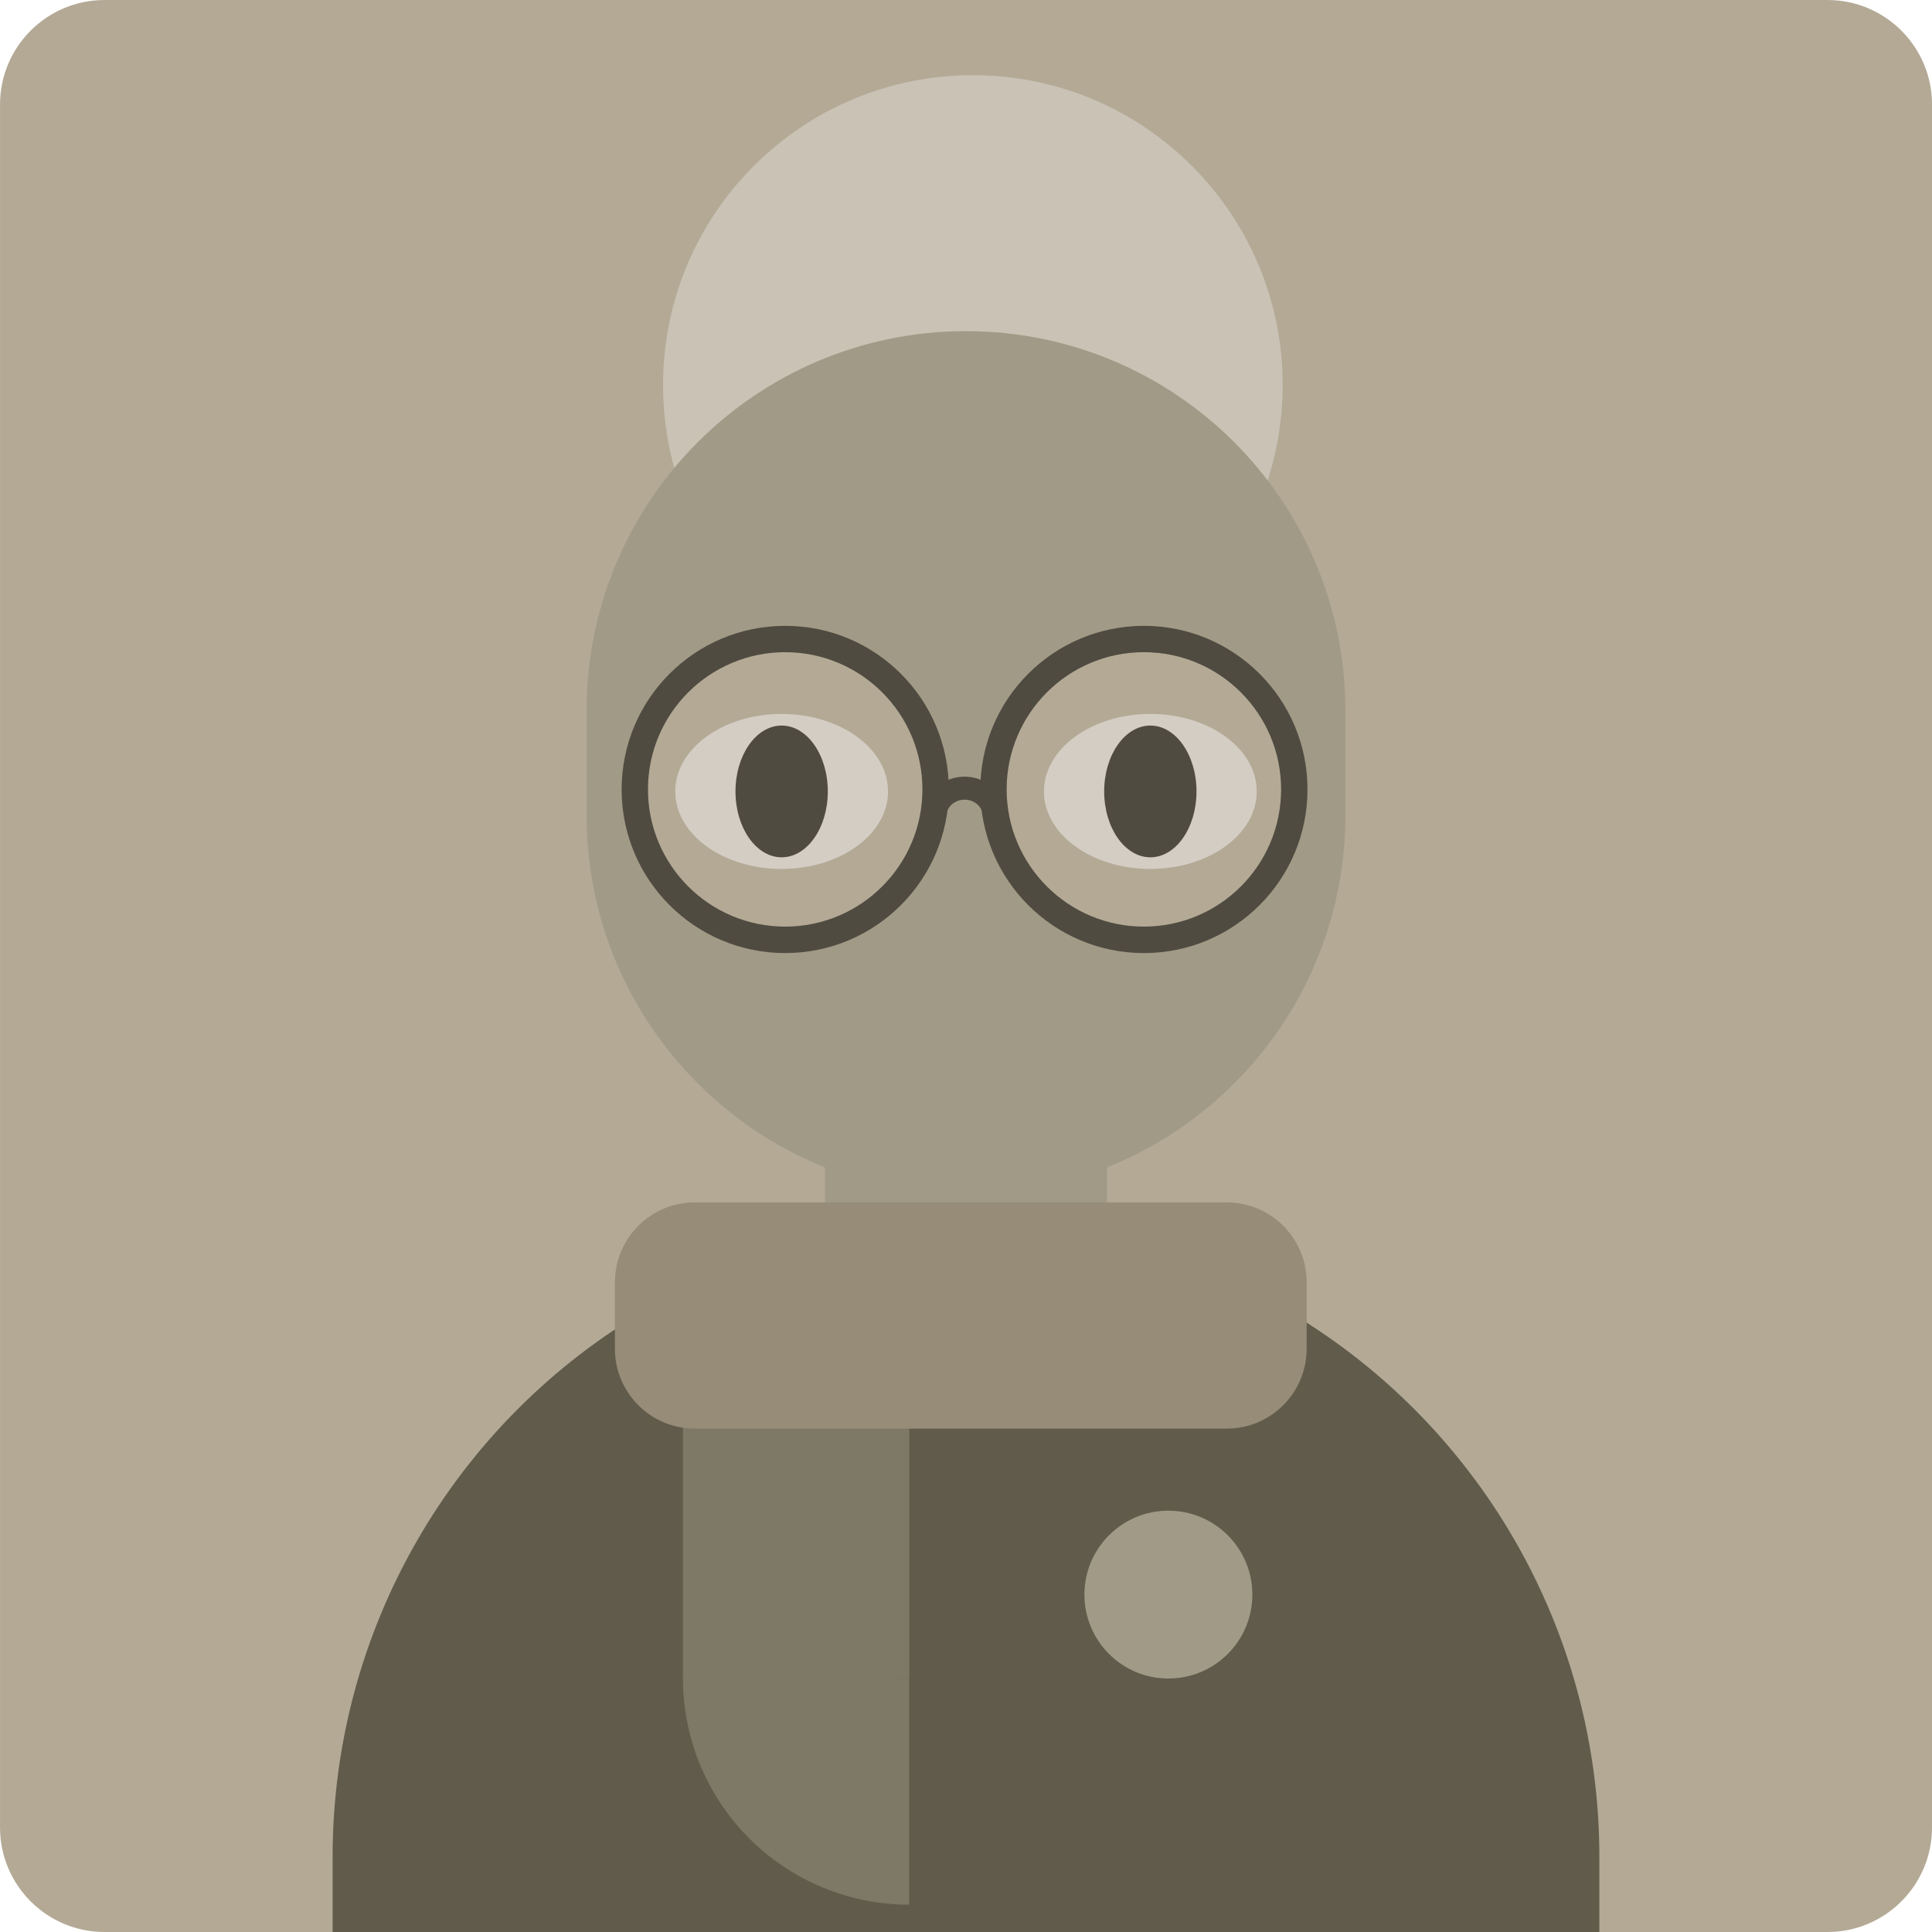
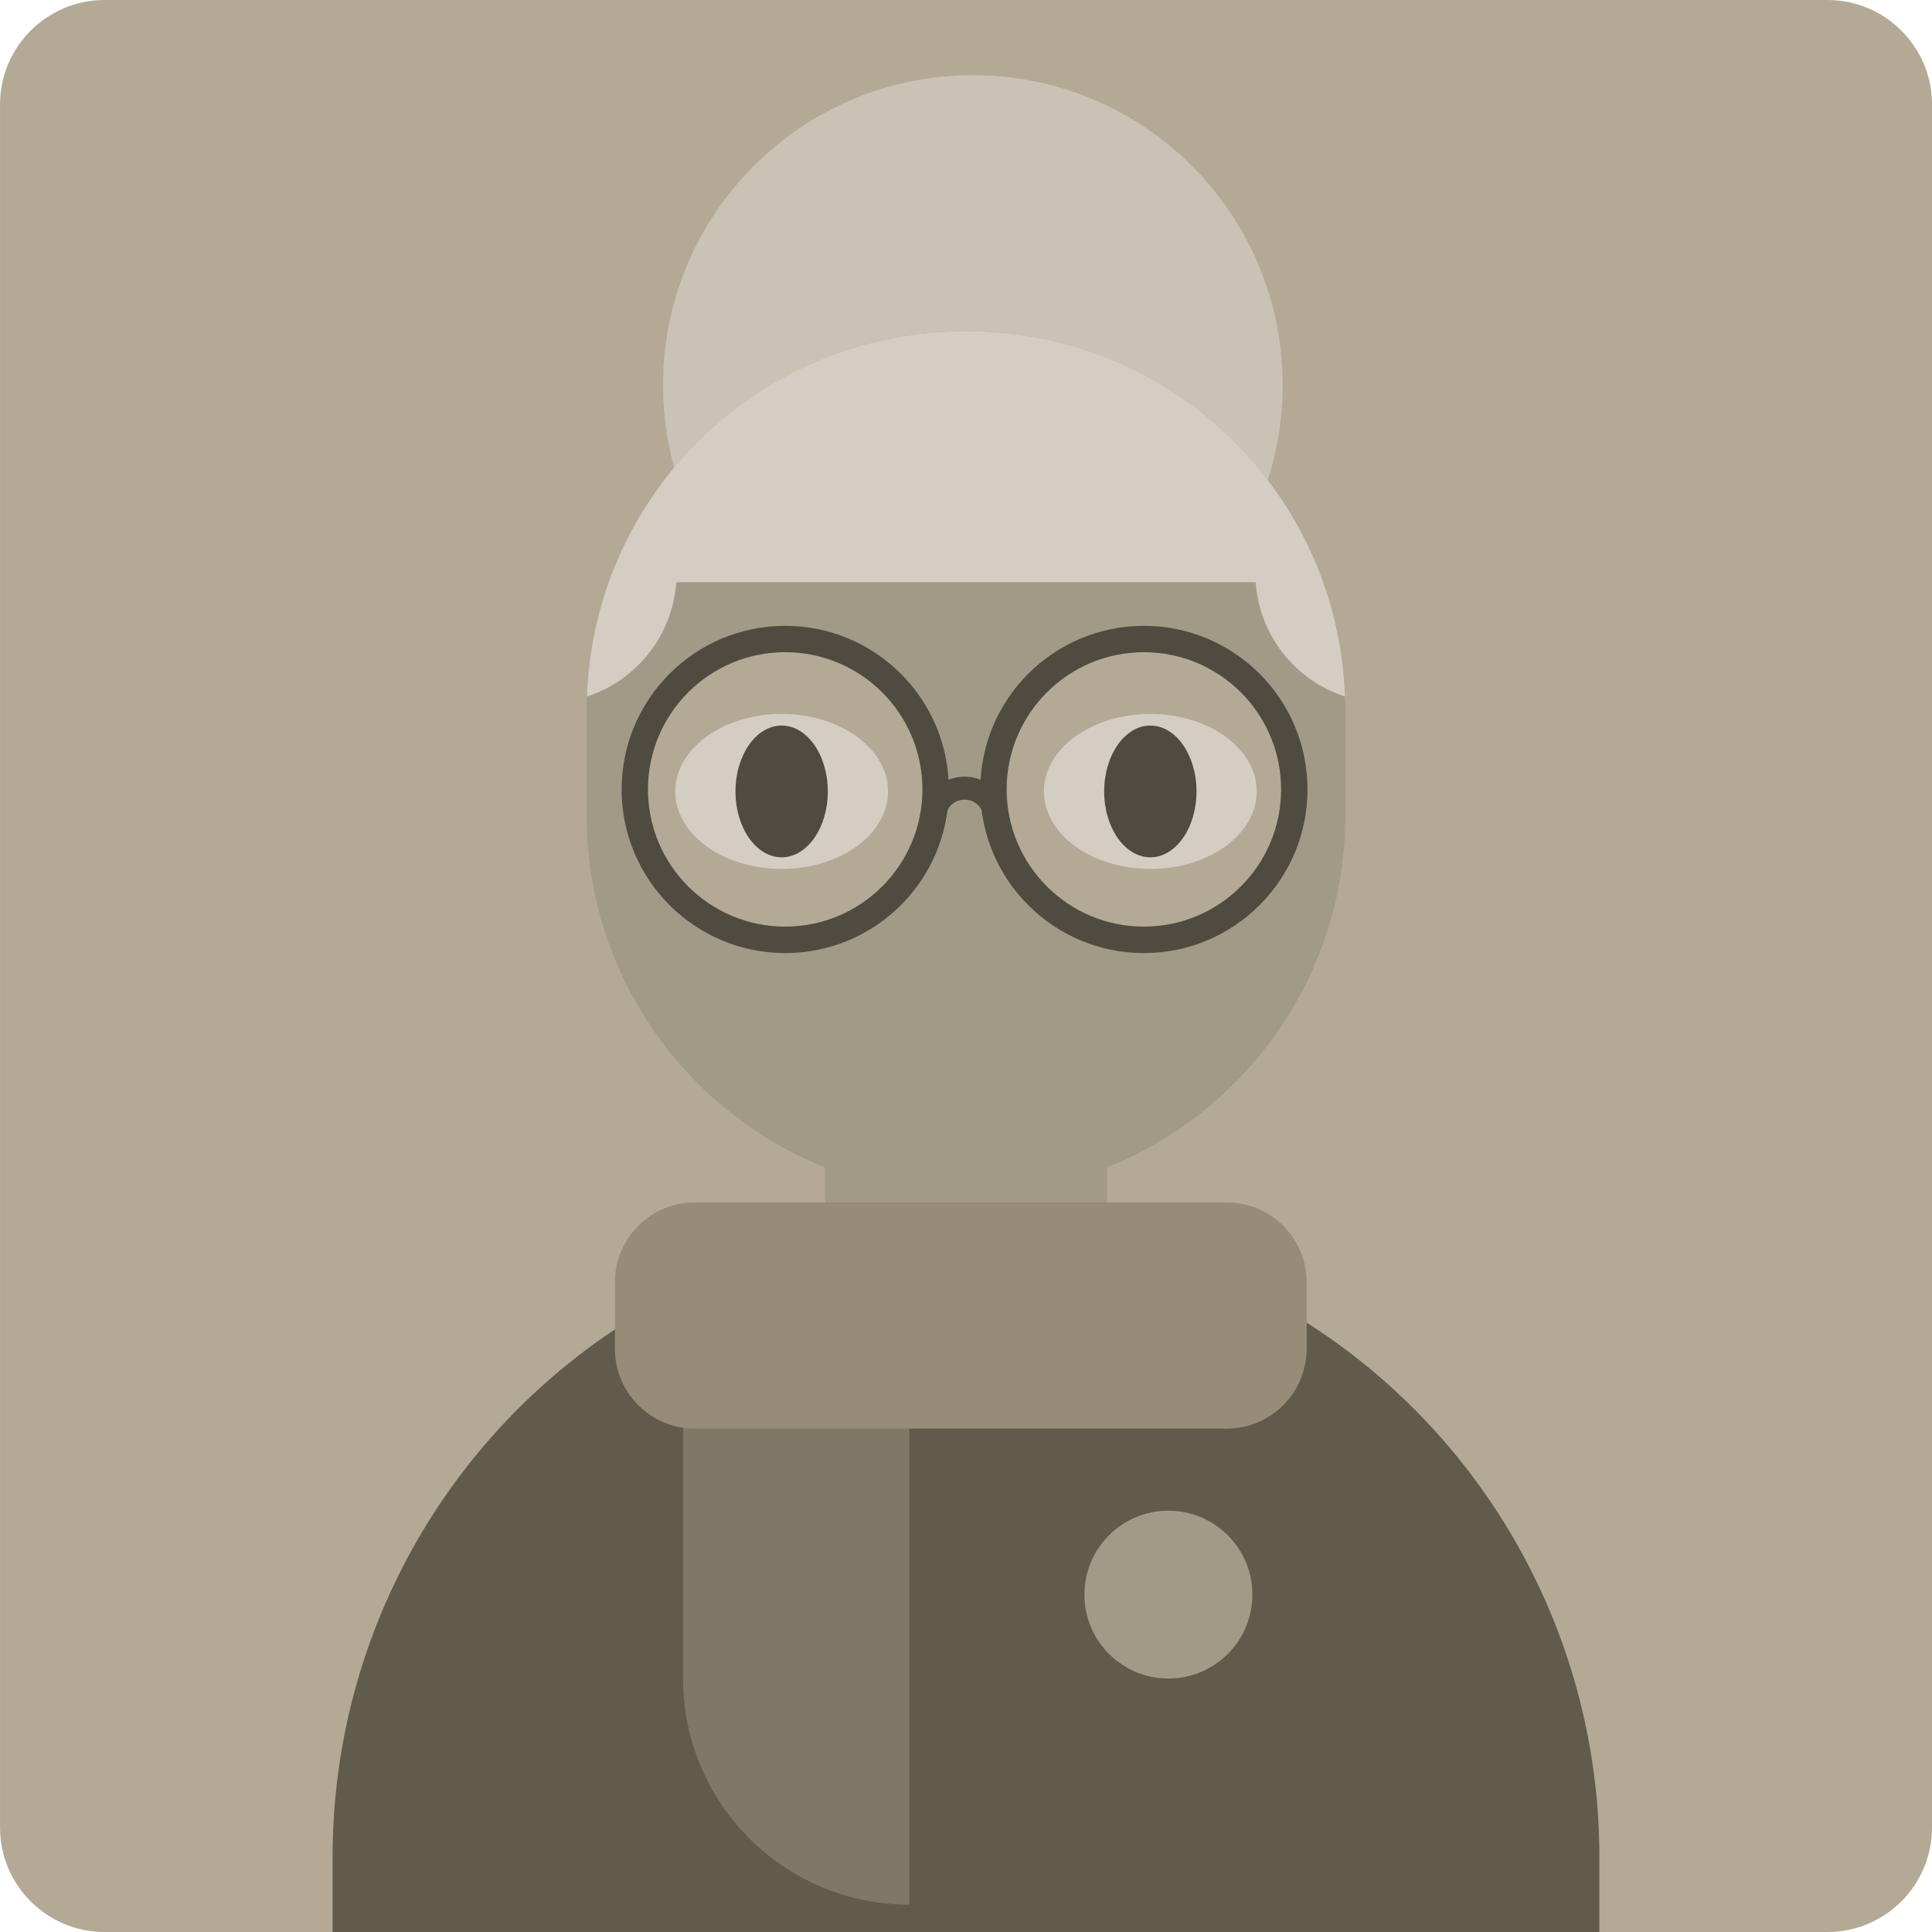
- <svg xmlns="http://www.w3.org/2000/svg" xmlns:ns1="http://www.openswatchbook.org/uri/2009/osb" xmlns:xlink="http://www.w3.org/1999/xlink" id="svg8" version="1.1" viewBox="0 0 37.042 37.042" height="1.458in" width="1.458in">
+ <svg xmlns="http://www.w3.org/2000/svg" xmlns:xlink="http://www.w3.org/1999/xlink" id="svg8" version="1.1" viewBox="0 0 37.042 37.042" height="1.458in" width="1.458in">
  <defs id="defs2">
    <linearGradient id="7" gradientTransform="matrix(0,0,0,0,-192.3187,38.64163)">
      <stop style="stop-color:#b3a995;stop-opacity:1;" offset="0" id="stop2624" />
    </linearGradient>
    <linearGradient id="6" gradientTransform="matrix(2.959833,0,0,4.648278,-971.1937,-788.492)">
      <stop style="stop-color:#a19a86;stop-opacity:1;" offset="0" id="stop2980" />
    </linearGradient>
    <linearGradient id="8" gradientTransform="matrix(0,0,0,0,20.9488,-188.2151)">
      <stop style="stop-color:#c9c2b5;stop-opacity:1;" offset="0" id="stop2972" />
    </linearGradient>
-     <linearGradient id="9" ns1:paint="solid" gradientTransform="matrix(0,0,0,0,235.2632,172.5541)">
+     <linearGradient id="9" gradientTransform="matrix(0,0,0,0,271.123,132.4618)">
      <stop style="stop-color:#d3cdc3;stop-opacity:1;" offset="0" id="stop2966" />
    </linearGradient>
    <linearGradient id="4" gradientTransform="scale(1.336911,0.7479928)" x1="41.053" y1="37.348" x2="59.219" y2="37.348" gradientUnits="userSpaceOnUse">
      <stop style="stop-color:#7e7867;stop-opacity:1;" offset="0" id="stop2597" />
    </linearGradient>
    <linearGradient id="2" x1="-86.011" y1="-24.381" x2="-66.572" y2="-24.381" gradientUnits="userSpaceOnUse">
      <stop style="stop-color:#4f4b41;stop-opacity:1;" offset="0" id="stop3000" />
    </linearGradient>
    <linearGradient id="6-0" x1="-86.011" y1="-24.381" x2="-78.78" y2="-24.381" gradientUnits="userSpaceOnUse">
      <stop style="stop-color:#a19a86;stop-opacity:1;" offset="0" id="stop2980-3" />
    </linearGradient>
    <linearGradient id="2-4" gradientTransform="matrix(0,0,0,0,-123.6929,-377.7422)">
      <stop style="stop-color:#4f4b41;stop-opacity:1;" offset="0" id="stop3000-6" />
    </linearGradient>
    <linearGradient id="4-6" gradientTransform="matrix(0,0,0,0,-114.9655,-519.4565)">
      <stop style="stop-color:#7e7867;stop-opacity:1;" offset="0" id="stop2597-7" />
    </linearGradient>
    <linearGradient id="4-8" gradientTransform="matrix(1.336912,0,0,0.7479926,-20.14841,114.3486)" x1="104.709" y1="37.486" x2="122.875" y2="37.486" gradientUnits="userSpaceOnUse">
      <stop style="stop-color:#7e7867;stop-opacity:1;" offset="0" id="stop2597-8" />
    </linearGradient>
    <linearGradient id="7-8" x1="177.415" y1="4.945" x2="214.456" y2="4.945" gradientUnits="userSpaceOnUse" gradientTransform="translate(-36.49428,139.4933)">
      <stop style="stop-color:#b3a995;stop-opacity:1;" offset="0" id="stop2624-3" />
    </linearGradient>
    <linearGradient id="1" gradientTransform="matrix(0,0,0,0,138.2613,-799.2997)">
      <stop style="stop-color:#413e35;stop-opacity:1;" offset="0" id="stop3006" />
    </linearGradient>
    <linearGradient id="4-62" gradientTransform="matrix(1.336911,0,0,0.7479929,107.2023,99.03951)" x1="41.092" y1="94.596" x2="59.259" y2="94.596" gradientUnits="userSpaceOnUse">
      <stop style="stop-color:#7e7867;stop-opacity:1;" offset="0" id="stop2597-82" />
    </linearGradient>
    <linearGradient id="8-7" x1="64.6" y1="76.485" x2="65.922" y2="76.485" gradientUnits="userSpaceOnUse" gradientTransform="translate(107.2023,99.03951)">
      <stop style="stop-color:#c9c2b5;stop-opacity:1;" offset="0" id="stop2972-5" />
    </linearGradient>
    <linearGradient xlink:href="#7" id="linearGradient1177" gradientUnits="userSpaceOnUse" gradientTransform="translate(108.7172,123.2124)" x1="54.811" y1="32.815" x2="91.853" y2="32.815" />
    <linearGradient id="8-0" x1="103.968" y1="48.521" x2="115.848" y2="48.521" gradientUnits="userSpaceOnUse" gradientTransform="translate(72.27304,90.42636)">
      <stop style="stop-color:#c9c2b5;stop-opacity:1;" offset="0" id="stop2972-6" />
    </linearGradient>
    <linearGradient xlink:href="#6" id="linearGradient3139" gradientTransform="matrix(0.9374856,0,0,1.066683,72.27304,90.42636)" x1="109.338" y1="50.089" x2="124.855" y2="50.089" gradientUnits="userSpaceOnUse" />
    <linearGradient xlink:href="#6" id="linearGradient3141" gradientTransform="matrix(0.8345968,0,0,1.198183,72.27304,90.42636)" x1="128.292" y1="54.97" x2="134.773" y2="54.97" gradientUnits="userSpaceOnUse" />
    <linearGradient xlink:href="#7" id="linearGradient3143" x1="103.679" y1="59.585" x2="108.942" y2="59.585" gradientUnits="userSpaceOnUse" gradientTransform="translate(72.27304,90.42636)" />
    <linearGradient xlink:href="#2-4" id="linearGradient3145" gradientTransform="matrix(1.440379,0,0,0.6942616,72.27304,-90.42636)" x1="75.645" y1="-90.362" x2="76.745" y2="-90.362" gradientUnits="userSpaceOnUse" />
    <linearGradient xlink:href="#2-4" id="linearGradient3147" gradientTransform="matrix(0.9999547,0,0,1.000045,72.27304,90.42636)" x1="103.178" y1="59.077" x2="109.452" y2="59.077" gradientUnits="userSpaceOnUse" />
    <linearGradient xlink:href="#2-4" id="linearGradient3149" gradientTransform="matrix(0.8372184,0,0,1.194431,72.27304,90.42636)" x1="125.841" y1="51.064" x2="127.956" y2="51.064" gradientUnits="userSpaceOnUse" />
    <linearGradient xlink:href="#7" id="linearGradient3151" x1="110.555" y1="59.585" x2="115.819" y2="59.585" gradientUnits="userSpaceOnUse" gradientTransform="translate(72.27304,90.42636)" />
    <linearGradient xlink:href="#2-4" id="linearGradient3153" gradientTransform="matrix(0.9999547,0,0,1.000045,72.27304,90.42636)" x1="110.055" y1="59.077" x2="116.329" y2="59.077" gradientUnits="userSpaceOnUse" />
    <linearGradient xlink:href="#2-4" id="linearGradient3155" gradientTransform="matrix(0.8372184,0,0,1.194431,72.27304,90.42636)" x1="134.285" y1="51.064" x2="136.399" y2="51.064" gradientUnits="userSpaceOnUse" />
-     <linearGradient xlink:href="#4-6" id="linearGradient3157" gradientTransform="scale(1.341392,0.7454941)" x1="59.635" y1="-150.509" x2="65.454" y2="-150.509" gradientUnits="userSpaceOnUse" />
-     <linearGradient xlink:href="#4-6" id="linearGradient3159" gradientTransform="scale(1.006156,0.9938815)" x1="-91.574" y1="-112.894" x2="-87.209" y2="-112.894" gradientUnits="userSpaceOnUse" />
+     <linearGradient xlink:href="#4-6" id="linearGradient3157" gradientTransform="matrix(0,5.069829,-2.817615,0,-358.1866,-210.2168)" x1="59.635" y1="-150.509" x2="65.454" y2="-150.509" gradientUnits="userSpaceOnUse" />
    <linearGradient xlink:href="#6" id="linearGradient3161" x1="112.047" y1="76.044" x2="115.266" y2="76.044" gradientUnits="userSpaceOnUse" gradientTransform="translate(72.27304,90.42636)" />
  </defs>
  <g id="layer2" style="display:none" transform="translate(-163.5286,-137.5069)">
    <rect y="0" x="0" height="279.4" width="215.9" id="rect848" style="opacity:1;vector-effect:none;fill:#fcfcfc;fill-opacity:1;stroke:none;stroke-width:1.624;stroke-linecap:butt;stroke-linejoin:miter;stroke-miterlimit:4;stroke-dasharray:none;stroke-dashoffset:0;stroke-opacity:1;paint-order:markers fill stroke" />
  </g>
  <g id="layer1" transform="translate(-163.5286,-137.5069)">
    <rect ry="2.005" y="137.507" x="163.529" height="37.042" width="37.042" id="rect1161" style="opacity:1;vector-effect:none;fill:url(#linearGradient1177);fill-opacity:1;stroke:none;stroke-width:0.862;stroke-linecap:round;stroke-linejoin:bevel;stroke-miterlimit:4;stroke-dasharray:none;stroke-dashoffset:0;stroke-opacity:1;paint-order:normal" />
    <circle style="fill:url(#8-0);stroke-width:7.336;stroke-opacity:0.02;paint-order:markers fill stroke;stop-color:#000000" id="path965" cx="182.181" cy="144.888" r="5.94" />
    <rect style="font-variation-settings:normal;opacity:1;vector-effect:none;fill:url(#linearGradient3139);fill-opacity:1;stroke:none;stroke-width:0.944;stroke-linecap:round;stroke-linejoin:bevel;stroke-miterlimit:4;stroke-dasharray:none;stroke-dashoffset:0;stroke-opacity:1;paint-order:normal;stop-color:#000000;stop-opacity:1" id="rect1163" width="14.547" height="16.552" x="174.776" y="143.856" ry="7.273" />
    <path id="path1165" style="font-variation-settings:normal;opacity:1;vector-effect:none;fill:#615b4c;fill-opacity:1;stroke:none;stroke-width:0.944;stroke-linecap:round;stroke-linejoin:bevel;stroke-miterlimit:4;stroke-dasharray:none;stroke-dashoffset:0;stroke-opacity:1;paint-order:normal;stop-color:#000000;stop-opacity:1" d="m 182.077,160.96 a 12.143,12.143 0 0 0 -6.1,1.627 12.143,12.143 0 0 0 -6.071,10.517 v 1.445 h 24.287 v -1.445 a 12.143,12.143 0 0 0 -6.071,-10.517 12.143,12.143 0 0 0 -6.044,-1.627 z" />
    <rect style="font-variation-settings:normal;opacity:1;vector-effect:none;fill:url(#linearGradient3141);fill-opacity:1;stroke:none;stroke-width:0.944;stroke-linecap:round;stroke-linejoin:bevel;stroke-miterlimit:4;stroke-dasharray:none;stroke-dashoffset:0;stroke-opacity:1;paint-order:normal;stop-color:#000000;stop-opacity:1" id="rect1167" width="5.409" height="7.765" x="179.345" y="156.291" ry="2.704" />
    <circle style="font-variation-settings:normal;opacity:1;vector-effect:none;fill:url(#linearGradient3143);fill-opacity:1;stroke:none;stroke-width:0.843;stroke-linecap:round;stroke-linejoin:bevel;stroke-miterlimit:4;stroke-dasharray:none;stroke-dashoffset:0;stroke-opacity:1;paint-order:normal;stop-color:#000000;stop-opacity:1" id="circle1213" cx="178.584" cy="152.643" r="2.632" />
    <ellipse style="font-variation-settings:normal;vector-effect:none;fill:#d3cdc3;fill-opacity:1;stroke:none;stroke-width:1.027;stroke-linecap:round;stroke-linejoin:bevel;stroke-miterlimit:4;stroke-dasharray:none;stroke-dashoffset:0;stroke-opacity:1;paint-order:normal;stop-color:#000000" id="ellipse1169" cx="178.515" cy="152.681" rx="2.04" ry="1.486" />
    <path style="fill:none;stroke:url(#linearGradient3145);stroke-width:0.441;stroke-miterlimit:4;stroke-dasharray:none;stroke-opacity:1;paint-order:markers fill stroke;stop-color:#000000" id="path978" d="m 182.595,-153.161 a 0.572,0.543 0 0 1 -0.286,0.47 0.572,0.543 0 0 1 -0.572,0 0.572,0.543 0 0 1 -0.286,-0.47" transform="scale(1,-1)" />
    <path id="path1215" style="font-variation-settings:normal;opacity:1;vector-effect:none;fill:url(#linearGradient3147);fill-opacity:1;stroke:none;stroke-width:1.004;stroke-linecap:round;stroke-linejoin:bevel;stroke-miterlimit:4;stroke-dasharray:none;stroke-dashoffset:0;stroke-opacity:1;paint-order:normal;stop-color:#000000;stop-opacity:1" d="m 178.583,149.506 a 3.137,3.137 0 0 0 -3.136,3.137 3.137,3.137 0 0 0 3.137,3.137 3.137,3.137 0 0 0 3.136,-3.137 3.137,3.137 0 0 0 -3.136,-3.137 3.137,3.137 0 0 1 -5.9e-4,0 z m 5.8e-4,0.505 a 2.632,2.632 0 0 1 2.631,2.631 2.632,2.632 0 0 1 -2.631,2.631 2.632,2.632 0 0 1 -2.632,-2.631 2.632,2.632 0 0 1 2.632,-2.631 z" />
    <ellipse style="font-variation-settings:normal;vector-effect:none;fill:url(#linearGradient3149);fill-opacity:1;stroke:none;stroke-width:1.176;stroke-linecap:round;stroke-linejoin:bevel;stroke-miterlimit:4;stroke-dasharray:none;stroke-dashoffset:0;stroke-opacity:1;paint-order:normal;stop-color:#000000" id="ellipse1171" cx="178.515" cy="152.681" rx="0.885" ry="1.263" />
    <circle style="font-variation-settings:normal;opacity:1;vector-effect:none;fill:url(#linearGradient3151);fill-opacity:1;stroke:none;stroke-width:0.843;stroke-linecap:round;stroke-linejoin:bevel;stroke-miterlimit:4;stroke-dasharray:none;stroke-dashoffset:0;stroke-opacity:1;paint-order:normal;stop-color:#000000;stop-opacity:1" id="circle1191" cx="185.46" cy="152.643" r="2.632" />
    <ellipse style="font-variation-settings:normal;vector-effect:none;fill:#d3cdc3;fill-opacity:1;stroke:none;stroke-width:1.027;stroke-linecap:round;stroke-linejoin:bevel;stroke-miterlimit:4;stroke-dasharray:none;stroke-dashoffset:0;stroke-opacity:1;paint-order:normal;stop-color:#000000" id="ellipse1173" cx="185.584" cy="152.681" rx="2.04" ry="1.486" />
    <path id="path1193" style="font-variation-settings:normal;opacity:1;vector-effect:none;fill:url(#linearGradient3153);fill-opacity:1;stroke:none;stroke-width:1.004;stroke-linecap:round;stroke-linejoin:bevel;stroke-miterlimit:4;stroke-dasharray:none;stroke-dashoffset:0;stroke-opacity:1;paint-order:normal;stop-color:#000000;stop-opacity:1" d="m 185.46,149.506 a 3.137,3.137 0 0 0 -3.136,3.137 3.137,3.137 0 0 0 3.137,3.137 3.137,3.137 0 0 0 3.136,-3.137 3.137,3.137 0 0 0 -3.136,-3.137 3.137,3.137 0 0 1 -5.9e-4,0 z m 5.8e-4,0.505 a 2.632,2.632 0 0 1 2.631,2.631 2.632,2.632 0 0 1 -2.631,2.631 2.632,2.632 0 0 1 -2.632,-2.631 2.632,2.632 0 0 1 2.632,-2.631 z" />
    <ellipse style="font-variation-settings:normal;opacity:1;vector-effect:none;fill:url(#linearGradient3155);fill-opacity:1;stroke:none;stroke-width:1.176;stroke-linecap:round;stroke-linejoin:bevel;stroke-miterlimit:4;stroke-dasharray:none;stroke-dashoffset:0;stroke-opacity:1;paint-order:normal;stop-color:#000000;stop-opacity:1" id="ellipse1175" cx="185.584" cy="152.681" rx="0.885" ry="1.263" />
-     <path id="rect971" style="fill:url(#9);stroke-width:5.324;stroke-opacity:0.02;paint-order:markers fill stroke;stop-color:#000000" d="m 182.049,143.855 c -3.166,0 -5.846,2.003 -6.85,4.815 h 13.699 c -1.004,-2.812 -3.684,-4.815 -6.849,-4.815 z" />
-     <g id="g1242" transform="translate(68.75836,81.88704)">
-       <rect style="fill:url(#linearGradient3157);stroke:none;stroke-width:0.366;stroke-miterlimit:4;stroke-dasharray:none;stroke-opacity:1;paint-order:markers fill stroke;stop-color:#000000" id="rect985" width="7.806" height="4.338" x="79.994" y="-112.203" ry="0" transform="rotate(90)" />
-       <path style="fill:url(#linearGradient3159);stroke:none;stroke-width:0;stroke-linecap:round;stroke-linejoin:miter;stroke-miterlimit:4;stroke-dasharray:none;stop-color:#000000" id="path1238" d="m -87.746,-107.865 a 4.338,4.338 0 0 1 -3.102,-1.251 4.338,4.338 0 0 1 -1.29,-3.086 h 4.338 z" transform="matrix(0,-1,-1,0,0,0)" />
-     </g>
+     <path id="rect971" style="fill:#d3cdc3;stroke-width:20.122;stroke-opacity:0.02;paint-order:markers fill stroke;stop-color:#000000;fill-opacity:1" d="M 70 23.994 C 60.516 23.994 52.185 28.751 47.248 36.018 A 9.409 9.409 0 0 0 47.246 36.014 C 44.431 40.156 42.723 45.116 42.531 50.475 A 9.409 9.409 0 0 0 49.006 42.191 L 90.99 42.191 A 9.409 9.409 0 0 0 97.465 50.475 C 97.361 47.575 96.814 44.791 95.887 42.191 C 95.872 42.149 95.855 42.107 95.84 42.064 C 95.818 42.005 95.798 41.944 95.775 41.885 C 95.768 41.864 95.76 41.845 95.752 41.824 C 95.704 41.696 95.655 41.567 95.605 41.439 C 95.548 41.291 95.488 41.143 95.428 40.996 C 95.375 40.869 95.322 40.742 95.268 40.615 C 95.26 40.596 95.252 40.577 95.244 40.559 C 95.198 40.451 95.149 40.343 95.102 40.236 C 95.03 40.076 94.957 39.916 94.883 39.758 C 94.738 39.45 94.589 39.147 94.434 38.846 C 94.429 38.837 94.424 38.829 94.42 38.82 C 94.34 38.665 94.259 38.511 94.176 38.357 C 94.093 38.205 94.007 38.053 93.922 37.902 C 93.838 37.754 93.754 37.607 93.668 37.461 C 93.666 37.458 93.664 37.454 93.662 37.451 C 93.658 37.444 93.655 37.437 93.65 37.43 C 93.571 37.295 93.488 37.162 93.406 37.029 C 93.401 37.022 93.397 37.014 93.393 37.006 C 93.389 36.999 93.385 36.993 93.381 36.986 C 93.293 36.845 93.204 36.704 93.113 36.564 C 93.02 36.419 92.924 36.274 92.828 36.131 C 92.802 36.092 92.776 36.052 92.75 36.014 A 9.409 9.409 0 0 0 92.748 36.016 C 87.812 28.75 79.483 23.994 70 23.994 z " transform="matrix(0.2645833,0,0,0.2645833,163.5286,137.5069)" />
+     <path id="rect985" style="fill:url(#linearGradient3157);stroke:none;stroke-width:1.384;stroke-miterlimit:4;stroke-dasharray:none;stroke-opacity:1;paint-order:markers fill stroke;stop-color:#000000" d="M 49.492 92.123 L 49.492 121.625 L 49.496 121.625 A 16.396 16.396 0 0 0 54.223 133.146 A 16.396 16.396 0 0 0 65.889 138.02 L 65.889 121.625 L 65.889 92.123 L 49.492 92.123 z " transform="matrix(0.2645833,0,0,0.2645833,163.5286,137.5069)" />
    <rect style="fill:#968c77;fill-opacity:1;stroke:none;stroke-width:0.477;stroke-miterlimit:4;stroke-dasharray:none;stroke-opacity:1;paint-order:markers fill stroke;stop-color:#000000" id="rect980" width="13.263" height="4.338" x="175.318" y="160.56" ry="1.533" />
-     <path id="path1011" style="fill:url(#9);stroke:none;stroke-width:0;stroke-miterlimit:4;stroke-dasharray:none;stroke-opacity:1;paint-order:markers fill stroke;stop-color:#000000" d="m 188.069,147.036 a 2.489,2.489 0 0 0 -0.473,1.459 2.489,2.489 0 0 0 1.72,2.367 c -0.051,-1.418 -0.503,-2.73 -1.247,-3.826 z" />
-     <path id="path1020" style="fill:url(#9);stroke:none;stroke-width:0;stroke-miterlimit:4;stroke-dasharray:none;stroke-opacity:1;paint-order:markers fill stroke;stop-color:#000000" d="m 176.029,147.036 a 2.489,2.489 0 0 1 0.473,1.459 2.489,2.489 0 0 1 -1.72,2.367 c 0.051,-1.418 0.503,-2.73 1.247,-3.826 z" />
    <ellipse style="fill:url(#linearGradient3161);stroke-width:0.544;stroke-linecap:round;stroke-linejoin:bevel;stop-color:#000000" id="path1213" cx="185.93" cy="168.08" rx="1.61" ry="1.609" />
  </g>
</svg>
